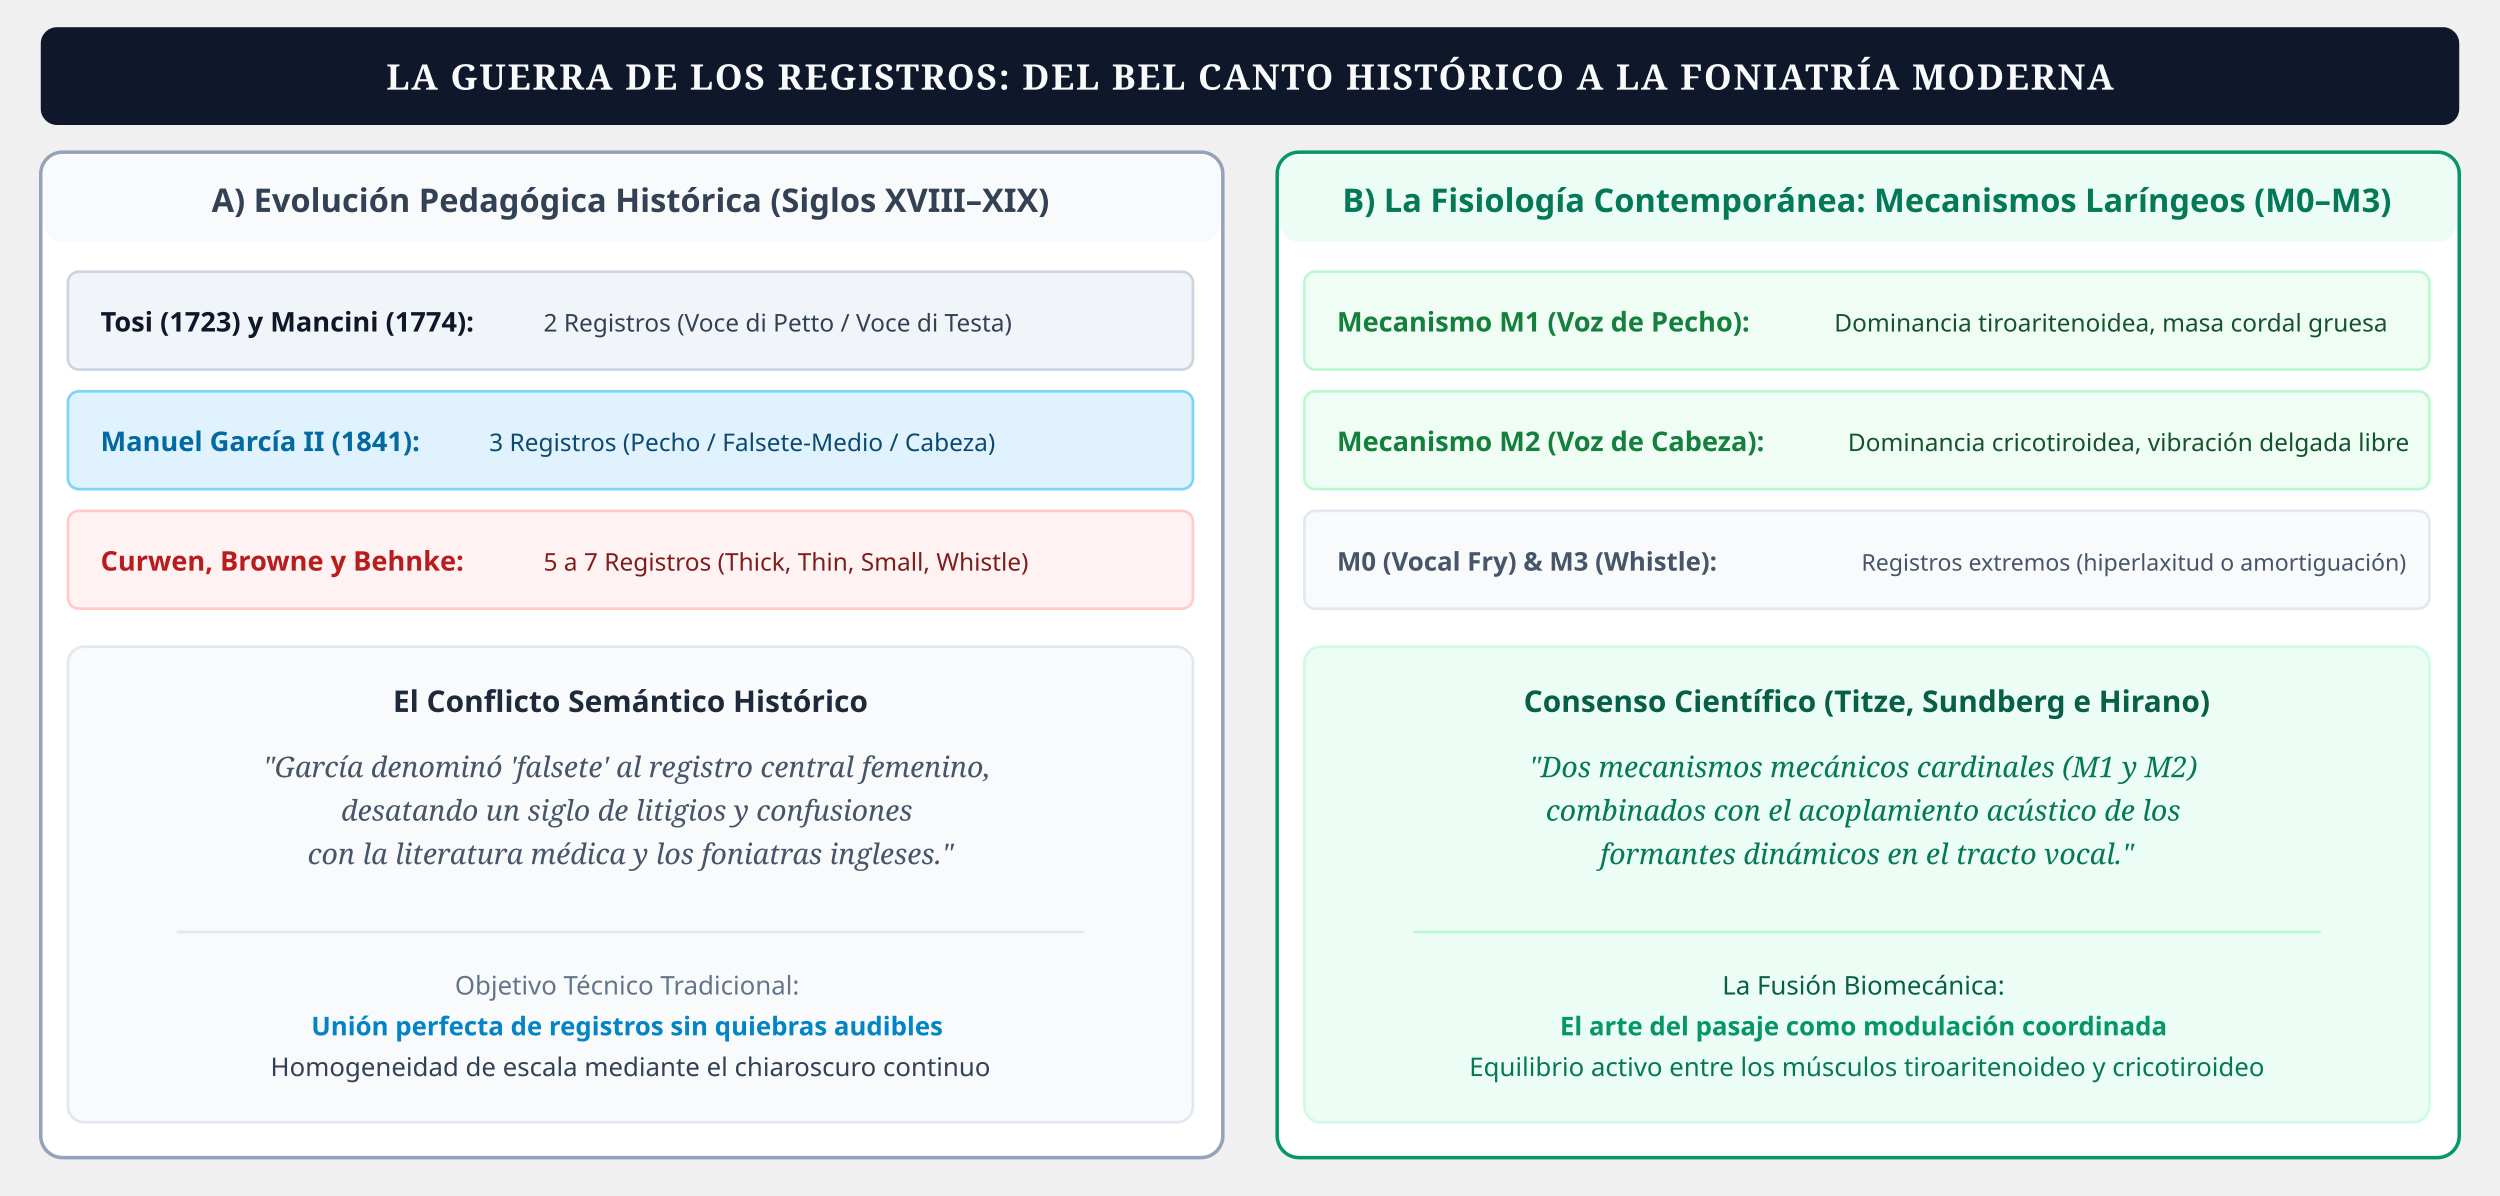
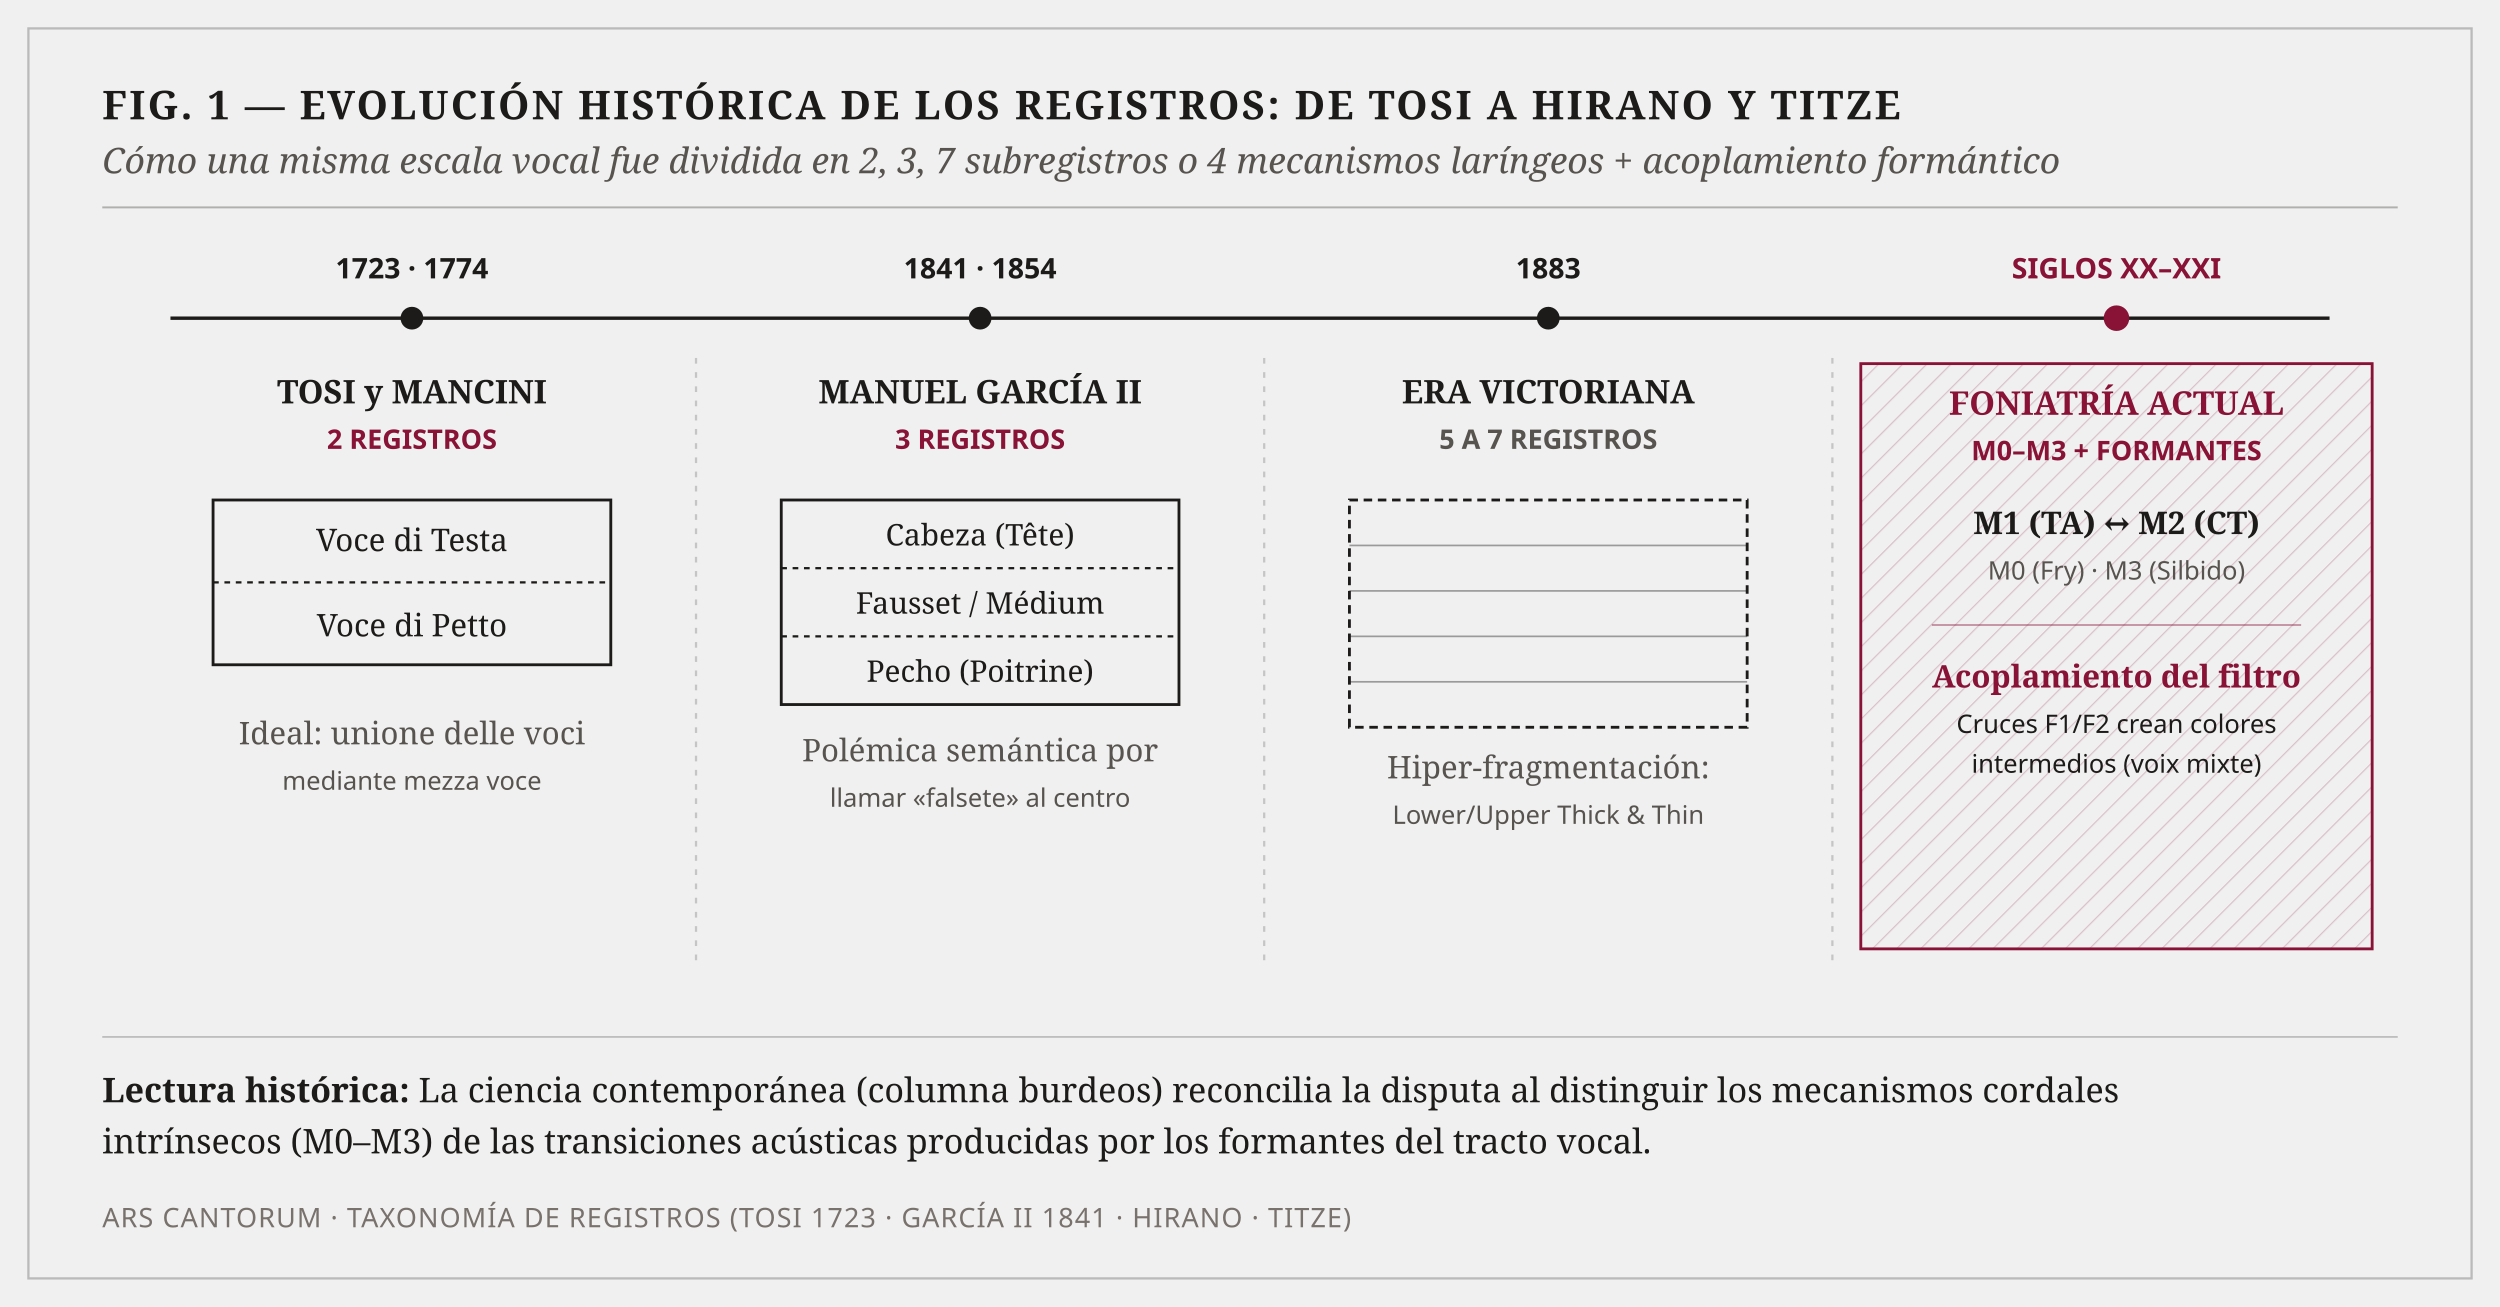
- <svg xmlns="http://www.w3.org/2000/svg" viewBox="0 0 920 440" width="100%" height="auto" style="background:#ffffff; border:1px solid #cbd5e1; border-radius:10px; padding:12px; box-shadow: 0 2px 8px rgba(0,0,0,0.05);">
-   <rect x="15" y="10" width="890" height="36" rx="6" fill="#0f172a" />
-   <text x="460" y="33" text-anchor="middle" font-family="'Cinzel', serif" font-size="13" font-weight="700" fill="#f8fafc" letter-spacing="0.05em">LA GUERRA DE LOS REGISTROS: DEL BEL CANTO HISTÓRICO A LA FONIATRÍA MODERNA</text>
-   <rect x="15" y="56" width="435" height="370" rx="8" fill="#ffffff" stroke="#94a3b8" stroke-width="1.3" />
-   <rect x="16" y="57" width="433" height="32" rx="7" fill="#f8fafc" />
-   <text x="232" y="78" text-anchor="middle" font-family="'Plus Jakarta Sans', sans-serif" font-weight="700" font-size="12" fill="#334155">A) Evolución Pedagógica Histórica (Siglos XVIII–XIX)</text>
-   <g transform="translate(25, 100)">
-     <rect x="0" y="0" width="414" height="36" rx="4" fill="#f1f5f9" stroke="#cbd5e1" />
-     <text x="12" y="22" font-family="'Plus Jakarta Sans', sans-serif" font-size="10" font-weight="700" fill="#0f172a">Tosi (1723) y Mancini (1774):</text>
-     <text x="175" y="22" font-family="'Plus Jakarta Sans', sans-serif" font-size="9" fill="#334155">2 Registros (Voce di Petto / Voce di Testa)</text>
-     <rect x="0" y="44" width="414" height="36" rx="4" fill="#e0f2fe" stroke="#7dd3fc" />
-     <text x="12" y="66" font-family="'Plus Jakarta Sans', sans-serif" font-size="10" font-weight="700" fill="#0369a1">Manuel García II (1841):</text>
-     <text x="155" y="66" font-family="'Plus Jakarta Sans', sans-serif" font-size="9" fill="#0c4a6e">3 Registros (Pecho / Falsete-Medio / Cabeza)</text>
-     <rect x="0" y="88" width="414" height="36" rx="4" fill="#fef2f2" stroke="#fecaca" />
-     <text x="12" y="110" font-family="'Plus Jakarta Sans', sans-serif" font-size="10" font-weight="700" fill="#b91c1c">Curwen, Browne y Behnke:</text>
-     <text x="175" y="110" font-family="'Plus Jakarta Sans', sans-serif" font-size="9" fill="#7f1d1d">5 a 7 Registros (Thick, Thin, Small, Whistle)</text>
+ <svg xmlns="http://www.w3.org/2000/svg" viewBox="0 0 880 460" width="100%" height="auto" style="background:#FAF8F5; border:1px solid #DCD6CD; display:block;">
+   <defs>
+     <pattern id="hatchReg" width="6" height="6" patternTransform="rotate(45 0 0)" patternUnits="userSpaceOnUse">
+       <line x1="0" y1="0" x2="0" y2="6" stroke="#881337" stroke-width="0.9" stroke-opacity="0.2" />
+     </pattern>
+   </defs>
+   <rect x="10" y="10" width="860" height="440" fill="none" stroke="#1C1B19" stroke-width="0.8" stroke-opacity="0.25" />
+   <text x="36" y="42" font-family="'Cinzel', Georgia, serif" font-size="14" font-weight="700" fill="#1C1B19" letter-spacing="0.06em">FIG. 1 — EVOLUCIÓN HISTÓRICA DE LOS REGISTROS: DE TOSI A HIRANO Y TITZE</text>
+   <text x="36" y="61" font-family="'Newsreader', Georgia, serif" font-style="italic" font-size="12.5" fill="#57534E">Cómo una misma escala vocal fue dividida en 2, 3, 7 subregistros o 4 mecanismos laríngeos + acoplamiento formántico</text>
+   <line x1="36" y1="73" x2="844" y2="73" stroke="#1C1B19" stroke-width="0.7" stroke-opacity="0.3" />
+   <line x1="60" y1="112" x2="820" y2="112" stroke="#1C1B19" stroke-width="1.2" />
+   <circle cx="145" cy="112" r="4" fill="#1C1B19" />
+   <circle cx="345" cy="112" r="4" fill="#1C1B19" />
+   <circle cx="545" cy="112" r="4" fill="#1C1B19" />
+   <circle cx="745" cy="112" r="4.5" fill="#881337" />
+   <text x="145" y="98" text-anchor="middle" font-family="'Plus Jakarta Sans', sans-serif" font-size="10" font-weight="700" fill="#1C1B19">1723 · 1774</text>
+   <text x="345" y="98" text-anchor="middle" font-family="'Plus Jakarta Sans', sans-serif" font-size="10" font-weight="700" fill="#1C1B19">1841 · 1854</text>
+   <text x="545" y="98" text-anchor="middle" font-family="'Plus Jakarta Sans', sans-serif" font-size="10" font-weight="700" fill="#1C1B19">1883</text>
+   <text x="745" y="98" text-anchor="middle" font-family="'Plus Jakarta Sans', sans-serif" font-size="10" font-weight="700" fill="#881337">SIGLOS XX–XXI</text>
+   <g stroke="#1C1B19" stroke-opacity="0.2" stroke-width="0.8">
+     <line x1="245" y1="126" x2="245" y2="340" stroke-dasharray="2,3" />
+     <line x1="445" y1="126" x2="445" y2="340" stroke-dasharray="2,3" />
+     <line x1="645" y1="126" x2="645" y2="340" stroke-dasharray="2,3" />
  </g>
-   <g transform="translate(25, 238)">
-     <rect x="0" y="0" width="414" height="175" rx="6" fill="#f8fafc" stroke="#e2e8f0" />
-     <text x="207" y="24" text-anchor="middle" font-family="'Plus Jakarta Sans', sans-serif" font-size="11" font-weight="700" fill="#1e293b">El Conflicto Semántico Histórico</text>
-     <text x="207" y="48" text-anchor="middle" font-family="'Newsreader', serif" font-style="italic" font-size="10.5" fill="#475569">
-       <tspan x="207" dy="0">"García denominó 'falsete' al registro central femenino,</tspan>
-       <tspan x="207" dy="16">desatando un siglo de litigios y confusiones</tspan>
-       <tspan x="207" dy="16">con la literatura médica y los foniatras ingleses."</tspan>
-     </text>
-     <line x1="40" y1="105" x2="374" y2="105" stroke="#e2e8f0" stroke-width="1" />
-     <text x="207" y="128" text-anchor="middle" font-family="'Plus Jakarta Sans', sans-serif" font-size="9.5" fill="#64748b">
-       <tspan x="207" dy="0">Objetivo Técnico Tradicional:</tspan>
-       <tspan x="207" dy="15" font-weight="700" fill="#0284c7">Unión perfecta de registros sin quiebras audibles</tspan>
-       <tspan x="207" dy="15" font-weight="500" fill="#334155">Homogeneidad de escala mediante el chiaroscuro continuo</tspan>
-     </text>
-   </g>
-   <rect x="470" y="56" width="435" height="370" rx="8" fill="#ffffff" stroke="#059669" stroke-width="1.3" />
-   <rect x="471" y="57" width="433" height="32" rx="7" fill="#ecfdf5" />
-   <text x="687" y="78" text-anchor="middle" font-family="'Plus Jakarta Sans', sans-serif" font-weight="700" font-size="12" fill="#047857">B) La Fisiología Contemporánea: Mecanismos Laríngeos (M0–M3)</text>
-   <g transform="translate(480, 100)">
-     <rect x="0" y="0" width="414" height="36" rx="4" fill="#f0fdf4" stroke="#bbf7d0" />
-     <text x="12" y="22" font-family="'Plus Jakarta Sans', sans-serif" font-size="10" font-weight="700" fill="#15803d">Mecanismo M1 (Voz de Pecho):</text>
-     <text x="195" y="22" font-family="'Plus Jakarta Sans', sans-serif" font-size="9" fill="#14532d">Dominancia tiroaritenoidea, masa cordal gruesa</text>
-     <rect x="0" y="44" width="414" height="36" rx="4" fill="#f0fdf4" stroke="#bbf7d0" />
-     <text x="12" y="66" font-family="'Plus Jakarta Sans', sans-serif" font-size="10" font-weight="700" fill="#15803d">Mecanismo M2 (Voz de Cabeza):</text>
-     <text x="200" y="66" font-family="'Plus Jakarta Sans', sans-serif" font-size="9" fill="#14532d">Dominancia cricotiroidea, vibración delgada libre</text>
-     <rect x="0" y="88" width="414" height="36" rx="4" fill="#f8fafc" stroke="#e2e8f0" />
-     <text x="12" y="110" font-family="'Plus Jakarta Sans', sans-serif" font-size="9.5" font-weight="700" fill="#475569">M0 (Vocal Fry) &amp; M3 (Whistle):</text>
-     <text x="205" y="110" font-family="'Plus Jakarta Sans', sans-serif" font-size="8.5" fill="#475569">Registros extremos (hiperlaxitud o amortiguación)</text>
-   </g>
-   <g transform="translate(480, 238)">
-     <rect x="0" y="0" width="414" height="175" rx="6" fill="#ecfdf5" stroke="#d1fae5" />
-     <text x="207" y="24" text-anchor="middle" font-family="'Plus Jakarta Sans', sans-serif" font-size="11" font-weight="700" fill="#065f46">Consenso Científico (Titze, Sundberg e Hirano)</text>
-     <text x="207" y="48" text-anchor="middle" font-family="'Newsreader', serif" font-style="italic" font-size="10.5" fill="#047857">
-       <tspan x="207" dy="0">"Dos mecanismos mecánicos cardinales (M1 y M2)</tspan>
-       <tspan x="207" dy="16">combinados con el acoplamiento acústico de los</tspan>
-       <tspan x="207" dy="16">formantes dinámicos en el tracto vocal."</tspan>
-     </text>
-     <line x1="40" y1="105" x2="374" y2="105" stroke="#bbf7d0" stroke-width="1" />
-     <text x="207" y="128" text-anchor="middle" font-family="'Plus Jakarta Sans', sans-serif" font-size="9.5" fill="#065f46">
-       <tspan x="207" dy="0">La Fusión Biomecánica:</tspan>
-       <tspan x="207" dy="15" font-weight="700" fill="#059669">El arte del pasaje como modulación coordinada</tspan>
-       <tspan x="207" dy="15" font-weight="500" fill="#047857">Equilibrio activo entre los músculos tiroaritenoideo y cricotiroideo</tspan>
-     </text>
-   </g>
+   <text x="145" y="142" text-anchor="middle" font-family="'Cinzel', Georgia, serif" font-size="11.5" font-weight="700" fill="#1C1B19">TOSI y MANCINI</text>
+   <text x="145" y="158" text-anchor="middle" font-family="'Plus Jakarta Sans', sans-serif" font-size="9.5" font-weight="700" fill="#881337">2 REGISTROS</text>
+   <rect x="75" y="176" width="140" height="58" fill="none" stroke="#1C1B19" stroke-width="1" />
+   <line x1="75" y1="205" x2="215" y2="205" stroke="#1C1B19" stroke-width="0.8" stroke-dasharray="2,2" />
+   <text x="145" y="194" text-anchor="middle" font-family="'Newsreader', Georgia, serif" font-size="11" fill="#1C1B19">Voce di Testa</text>
+   <text x="145" y="224" text-anchor="middle" font-family="'Newsreader', Georgia, serif" font-size="11" fill="#1C1B19">Voce di Petto</text>
+   <text x="145" y="262" text-anchor="middle" font-family="'Newsreader', Georgia, serif" font-size="11" fill="#57534E">Ideal: unione delle voci</text>
+   <text x="145" y="278" text-anchor="middle" font-family="'Plus Jakarta Sans', sans-serif" font-size="9" fill="#57534E">mediante mezza voce</text>
+   <text x="345" y="142" text-anchor="middle" font-family="'Cinzel', Georgia, serif" font-size="11.5" font-weight="700" fill="#1C1B19">MANUEL GARCÍA II</text>
+   <text x="345" y="158" text-anchor="middle" font-family="'Plus Jakarta Sans', sans-serif" font-size="9.5" font-weight="700" fill="#881337">3 REGISTROS</text>
+   <rect x="275" y="176" width="140" height="72" fill="none" stroke="#1C1B19" stroke-width="1" />
+   <line x1="275" y1="200" x2="415" y2="200" stroke="#1C1B19" stroke-width="0.8" stroke-dasharray="2,2" />
+   <line x1="275" y1="224" x2="415" y2="224" stroke="#1C1B19" stroke-width="0.8" stroke-dasharray="2,2" />
+   <text x="345" y="192" text-anchor="middle" font-family="'Newsreader', Georgia, serif" font-size="10.5" fill="#1C1B19">Cabeza (Tête)</text>
+   <text x="345" y="216" text-anchor="middle" font-family="'Newsreader', Georgia, serif" font-size="10.5" fill="#1C1B19">Fausset / Médium</text>
+   <text x="345" y="240" text-anchor="middle" font-family="'Newsreader', Georgia, serif" font-size="10.5" fill="#1C1B19">Pecho (Poitrine)</text>
+   <text x="345" y="268" text-anchor="middle" font-family="'Newsreader', Georgia, serif" font-size="11" fill="#57534E">Polémica semántica por</text>
+   <text x="345" y="284" text-anchor="middle" font-family="'Plus Jakarta Sans', sans-serif" font-size="9" fill="#57534E">llamar «falsete» al centro</text>
+   <text x="545" y="142" text-anchor="middle" font-family="'Cinzel', Georgia, serif" font-size="11.5" font-weight="700" fill="#1C1B19">ERA VICTORIANA</text>
+   <text x="545" y="158" text-anchor="middle" font-family="'Plus Jakarta Sans', sans-serif" font-size="9.5" font-weight="700" fill="#57534E">5 A 7 REGISTROS</text>
+   <rect x="475" y="176" width="140" height="80" fill="none" stroke="#1C1B19" stroke-width="1" stroke-dasharray="3,2" />
+   <line x1="475" y1="192" x2="615" y2="192" stroke="#1C1B19" stroke-width="0.6" stroke-opacity="0.4" />
+   <line x1="475" y1="208" x2="615" y2="208" stroke="#1C1B19" stroke-width="0.6" stroke-opacity="0.4" />
+   <line x1="475" y1="224" x2="615" y2="224" stroke="#1C1B19" stroke-width="0.6" stroke-opacity="0.4" />
+   <line x1="475" y1="240" x2="615" y2="240" stroke="#1C1B19" stroke-width="0.6" stroke-opacity="0.4" />
+   <text x="545" y="274" text-anchor="middle" font-family="'Newsreader', Georgia, serif" font-size="11" fill="#57534E">Hiper-fragmentación:</text>
+   <text x="545" y="290" text-anchor="middle" font-family="'Plus Jakarta Sans', sans-serif" font-size="9" fill="#57534E">Lower/Upper Thick &amp; Thin</text>
+   <rect x="655" y="128" width="180" height="206" fill="url(#hatchReg)" stroke="#881337" stroke-width="1" />
+   <text x="745" y="146" text-anchor="middle" font-family="'Cinzel', Georgia, serif" font-size="11.5" font-weight="700" fill="#881337">FONIATRÍA ACTUAL</text>
+   <text x="745" y="162" text-anchor="middle" font-family="'Plus Jakarta Sans', sans-serif" font-size="9.5" font-weight="700" fill="#881337">M0–M3 + FORMANTES</text>
+   <text x="745" y="188" text-anchor="middle" font-family="'Newsreader', Georgia, serif" font-size="11" font-weight="600" fill="#1C1B19">M1 (TA) ↔ M2 (CT)</text>
+   <text x="745" y="204" text-anchor="middle" font-family="'Plus Jakarta Sans', sans-serif" font-size="9" fill="#57534E">M0 (Fry) · M3 (Silbido)</text>
+   <line x1="680" y1="220" x2="810" y2="220" stroke="#881337" stroke-width="0.7" stroke-opacity="0.4" />
+   <text x="745" y="242" text-anchor="middle" font-family="'Newsreader', Georgia, serif" font-size="11" font-weight="600" fill="#881337">Acoplamiento del filtro</text>
+   <text x="745" y="258" text-anchor="middle" font-family="'Plus Jakarta Sans', sans-serif" font-size="9" fill="#1C1B19">Cruces F1/F2 crean colores</text>
+   <text x="745" y="272" text-anchor="middle" font-family="'Plus Jakarta Sans', sans-serif" font-size="9" fill="#1C1B19">intermedios (voix mixte)</text>
+   <line x1="36" y1="365" x2="844" y2="365" stroke="#1C1B19" stroke-width="0.6" stroke-opacity="0.25" />
+   <text x="36" y="388" font-family="'Newsreader', Georgia, serif" font-size="12" fill="#1C1B19">
+     <tspan font-weight="600">Lectura histórica:</tspan> La ciencia contemporánea (columna burdeos) reconcilia la disputa al distinguir los mecanismos cordales
+   </text>
+   <text x="36" y="406" font-family="'Newsreader', Georgia, serif" font-size="12" fill="#1C1B19">
+     intrínsecos (M0–M3) de las transiciones acústicas producidas por los formantes del tracto vocal.
+   </text>
+   <text x="36" y="432" font-family="'Plus Jakarta Sans', sans-serif" font-size="9.5" fill="#78716C" letter-spacing="0.04em">ARS CANTORUM · TAXONOMÍA DE REGISTROS (TOSI 1723 · GARCÍA II 1841 · HIRANO · TITZE)</text>
</svg>
